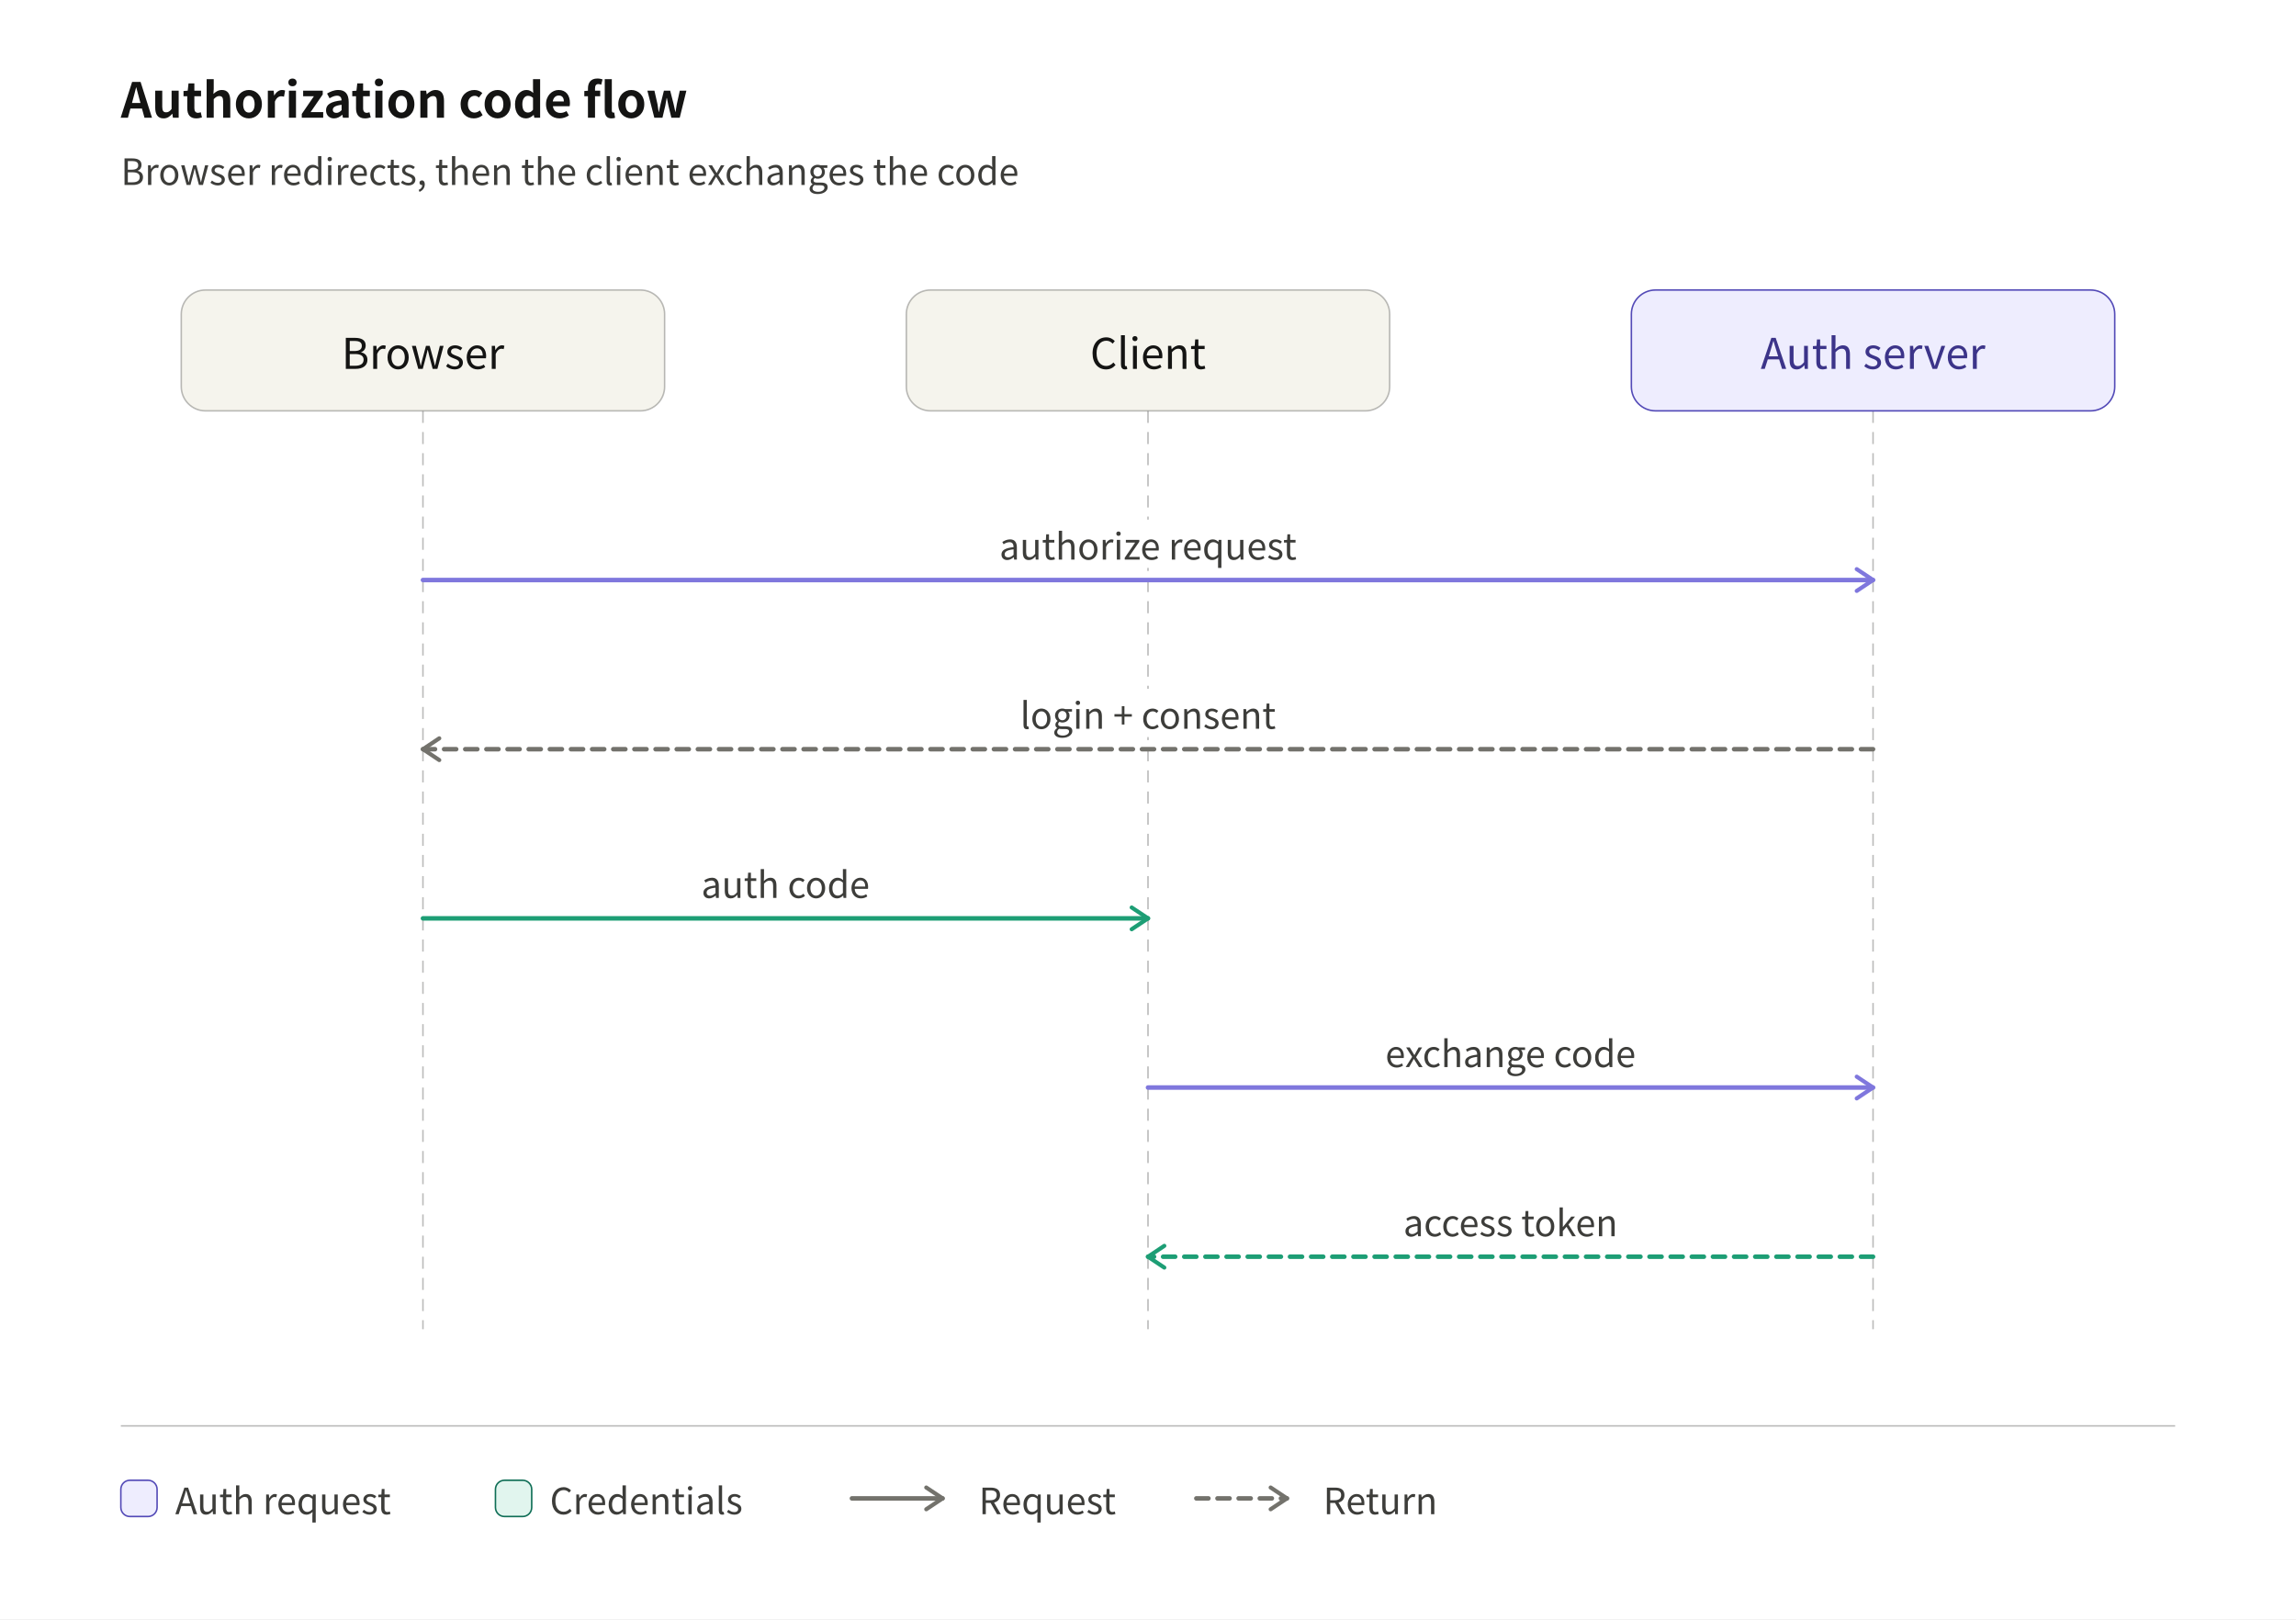
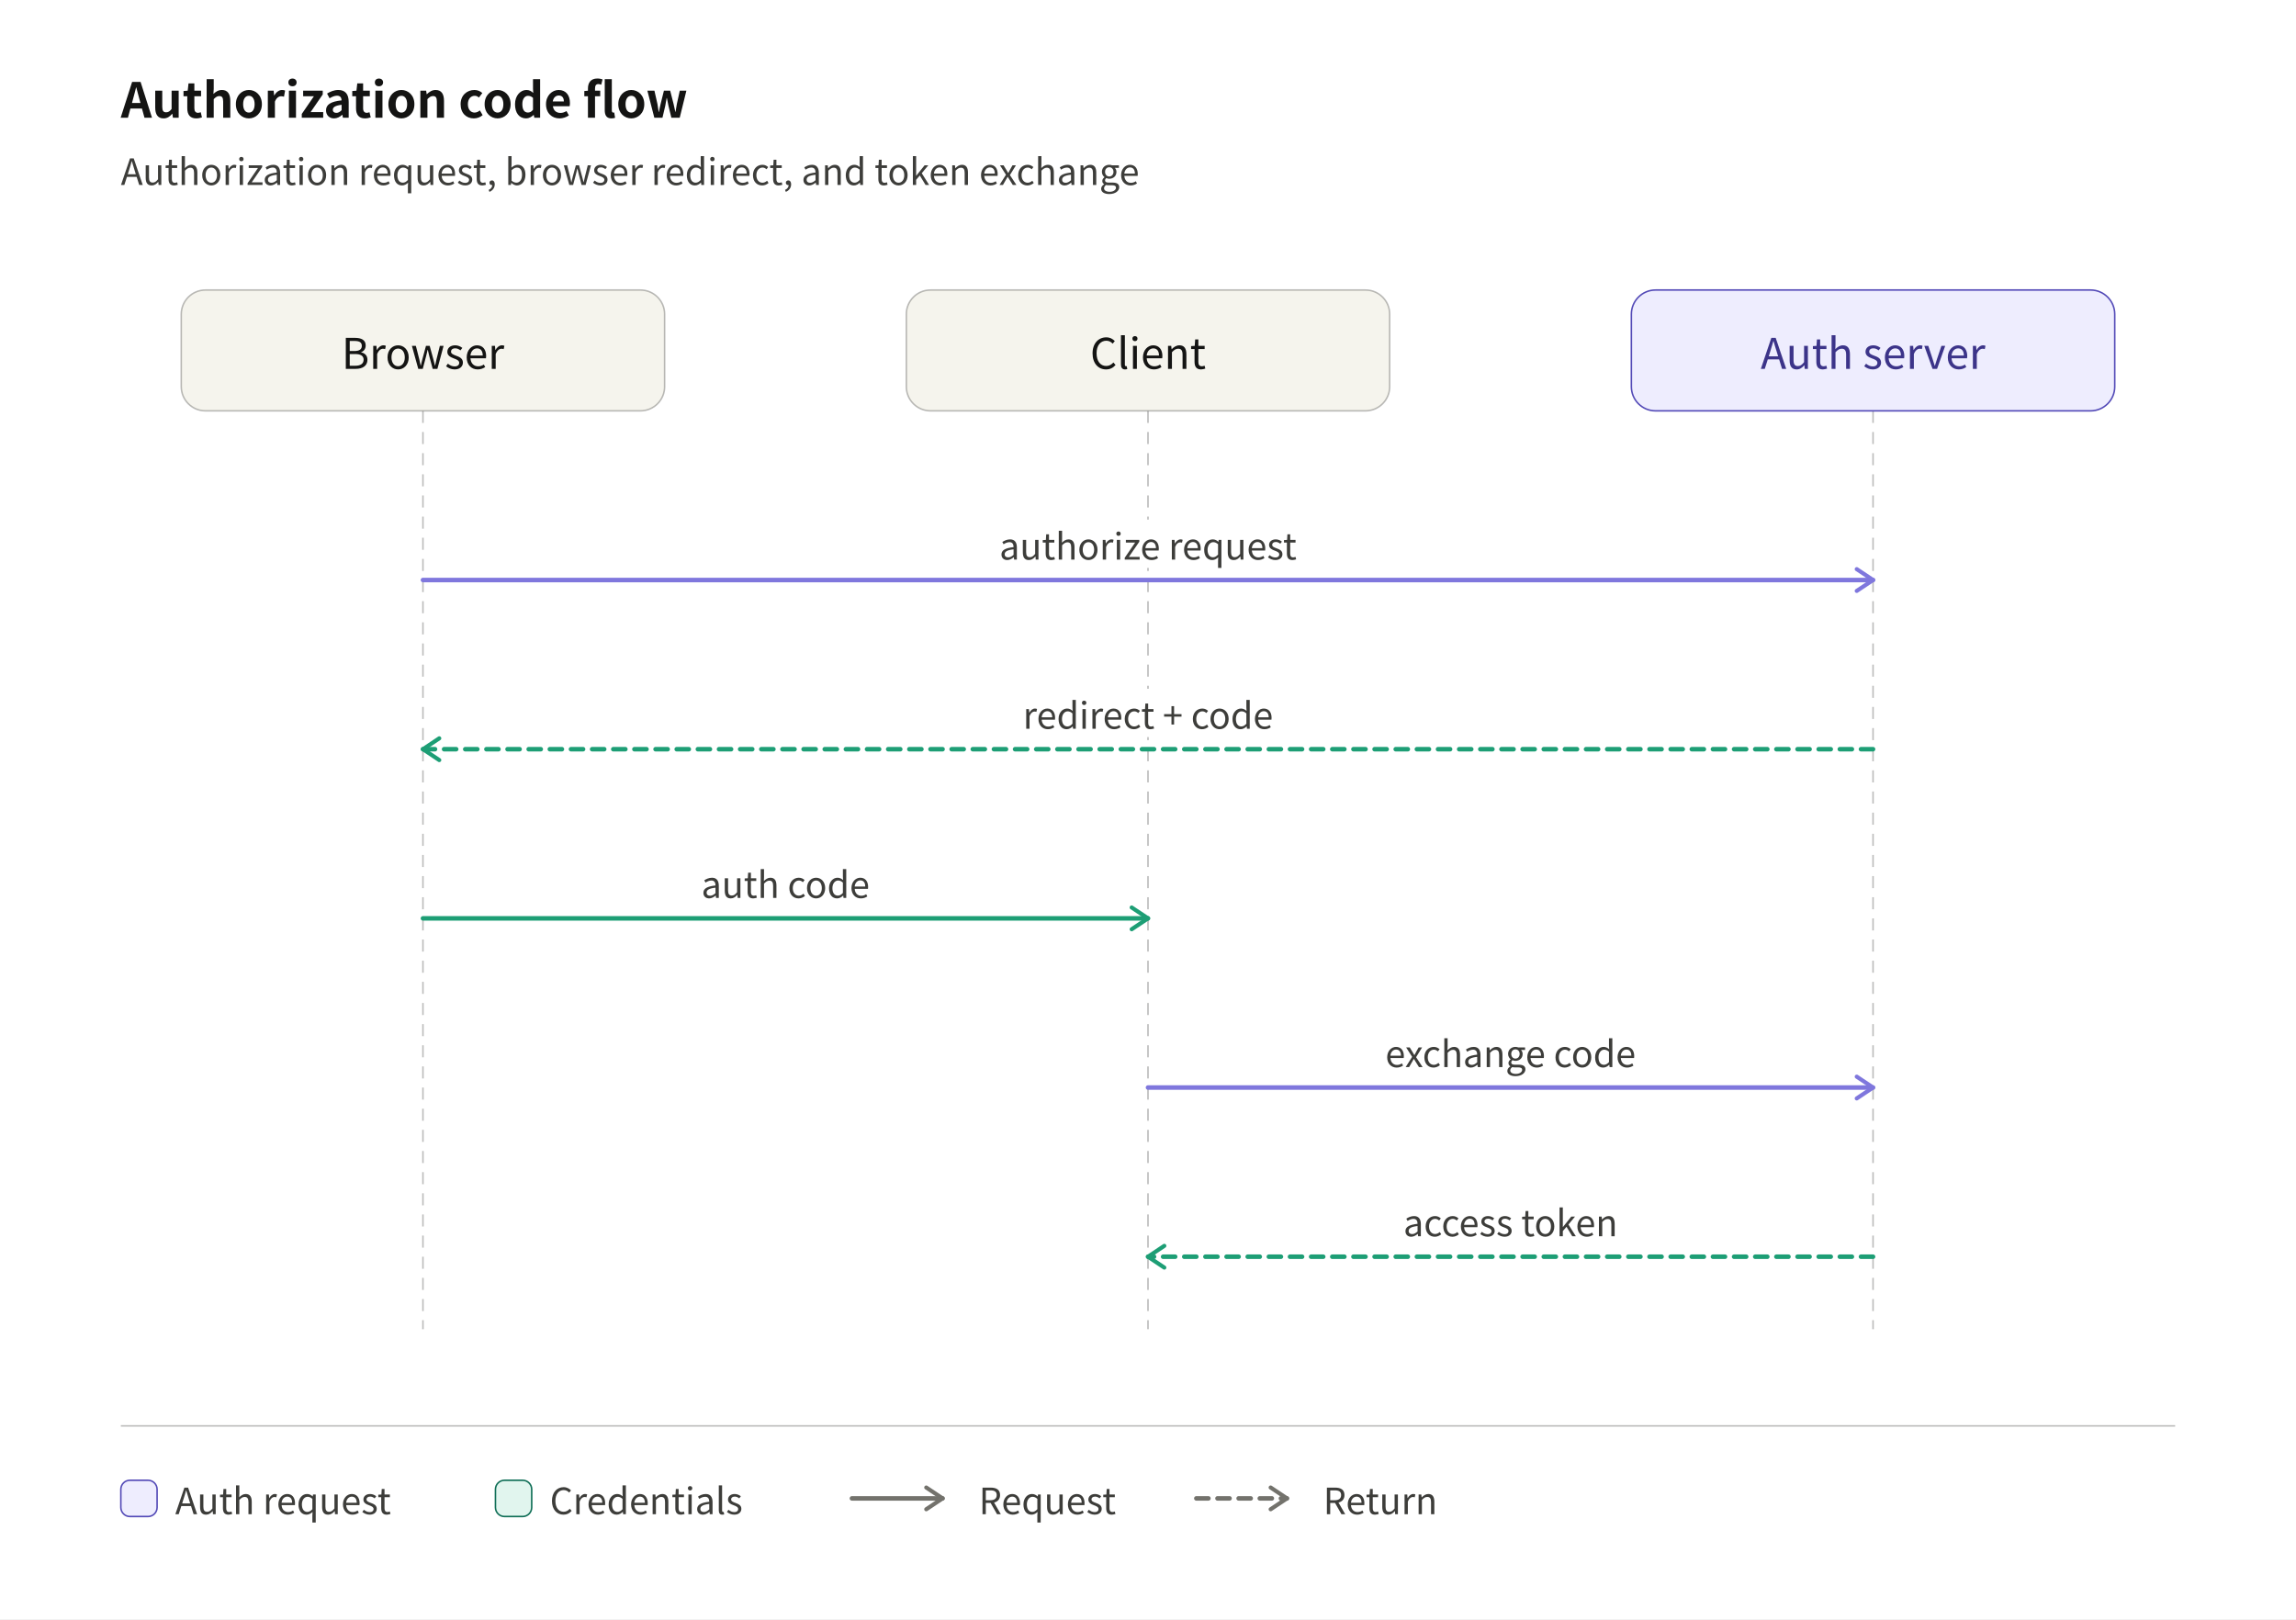
<svg xmlns="http://www.w3.org/2000/svg" viewBox="0 0 760 536" width="760" height="536" role="img">
  <style>text { font-family: 'Anthropic Sans', -apple-system, BlinkMacSystemFont, 'Segoe UI', 'PingFang SC', 'Microsoft YaHei', 'Hiragino Sans GB', 'Noto Sans CJK SC', sans-serif; }</style>
  <defs>
    <marker id="arrow" viewBox="0 0 10 10" refX="8" refY="5" markerWidth="6" markerHeight="6" orient="auto-start-reverse">
      <path d="M2 1L8 5L2 9" fill="none" stroke="context-stroke" stroke-width="1.5" stroke-linecap="round" stroke-linejoin="round" />
    </marker>
  </defs>
  <rect data-role="background" width="760" height="536" fill="#FFFFFF" />
  <line x1="140" y1="136" x2="140" y2="440" stroke="rgba(31,30,29,0.3)" stroke-width="0.5" stroke-dasharray="4 3" />
  <line x1="380" y1="136" x2="380" y2="440" stroke="rgba(31,30,29,0.3)" stroke-width="0.5" stroke-dasharray="4 3" />
  <line x1="620" y1="136" x2="620" y2="440" stroke="rgba(31,30,29,0.3)" stroke-width="0.5" stroke-dasharray="4 3" />
  <line data-role="connector" x1="140" y1="192" x2="620" y2="192" stroke="#7F77DD" stroke-width="1.5" stroke-linecap="round" marker-end="url(#arrow)" />
-   <line data-role="connector" x1="620" y1="248" x2="140" y2="248" stroke="#73726C" stroke-width="1.5" stroke-linecap="round" stroke-dasharray="4 3" marker-end="url(#arrow)" />
+   <line data-role="connector" x1="620" y1="248" x2="140" y2="248" stroke="#1D9E75" stroke-width="1.5" stroke-linecap="round" stroke-dasharray="4 3" marker-end="url(#arrow)" />
  <line data-role="connector" x1="140" y1="304" x2="380" y2="304" stroke="#1D9E75" stroke-width="1.5" stroke-linecap="round" marker-end="url(#arrow)" />
  <line data-role="connector" x1="380" y1="360" x2="620" y2="360" stroke="#7F77DD" stroke-width="1.5" stroke-linecap="round" marker-end="url(#arrow)" />
  <line data-role="connector" x1="620" y1="416" x2="380" y2="416" stroke="#1D9E75" stroke-width="1.5" stroke-linecap="round" stroke-dasharray="4 3" marker-end="url(#arrow)" />
  <rect x="318" y="172" width="125" height="16" rx="3" fill="#FFFFFF" />
  <rect x="325" y="228" width="111" height="16" rx="3" fill="#FFFFFF" />
  <rect x="225" y="284" width="70" height="16" rx="3" fill="#FFFFFF" />
  <rect x="451" y="340" width="97" height="16" rx="3" fill="#FFFFFF" />
  <rect x="455" y="396" width="90" height="16" rx="3" fill="#FFFFFF" />
  <rect data-role="node" x="60" y="96" width="160" height="40" rx="8" fill="#F5F4ED" stroke="rgba(31,30,29,0.3)" stroke-width="0.5" />
  <rect data-role="node" x="300" y="96" width="160" height="40" rx="8" fill="#F5F4ED" stroke="rgba(31,30,29,0.3)" stroke-width="0.5" />
  <rect data-role="node" x="540" y="96" width="160" height="40" rx="8" fill="#EEEDFE" stroke="#534AB7" stroke-width="0.5" />
  <text data-role="node-text" x="140" y="116" text-anchor="middle" dominant-baseline="central" font-size="14" font-weight="500" fill="#141413">Browser</text>
  <text data-role="node-text" x="380" y="116" text-anchor="middle" dominant-baseline="central" font-size="14" font-weight="500" fill="#141413">Client</text>
  <text data-role="node-text" x="620" y="116" text-anchor="middle" dominant-baseline="central" font-size="14" font-weight="500" fill="#3C3489">Auth server</text>
  <text data-role="diagram-title" x="40" y="32" text-anchor="start" dominant-baseline="central" font-size="16" font-weight="600" fill="#141413">Authorization code flow</text>
-   <text data-role="caption" x="40" y="56" text-anchor="start" dominant-baseline="central" font-size="12" font-weight="400" fill="#3D3D3A">Browser redirects, then the client exchanges the code</text>
+   <text data-role="caption" x="40" y="56" text-anchor="start" dominant-baseline="central" font-size="12" font-weight="400" fill="#3D3D3A">Authorization request, browser redirect, and token exchange</text>
  <text data-role="arrow-label" x="380" y="180" text-anchor="middle" dominant-baseline="central" font-size="12" fill="#3D3D3A">authorize request</text>
-   <text data-role="arrow-label" x="380" y="236" text-anchor="middle" dominant-baseline="central" font-size="12" fill="#3D3D3A">login + consent</text>
+   <text data-role="arrow-label" x="380" y="236" text-anchor="middle" dominant-baseline="central" font-size="12" fill="#3D3D3A">redirect + code</text>
  <text data-role="arrow-label" x="260" y="292" text-anchor="middle" dominant-baseline="central" font-size="12" fill="#3D3D3A">auth code</text>
  <text data-role="arrow-label" x="500" y="348" text-anchor="middle" dominant-baseline="central" font-size="12" fill="#3D3D3A">exchange code</text>
  <text data-role="arrow-label" x="500" y="404" text-anchor="middle" dominant-baseline="central" font-size="12" fill="#3D3D3A">access token</text>
  <line x1="40" y1="472" x2="720" y2="472" stroke="rgba(31,30,29,0.3)" stroke-width="0.5" />
  <rect x="40" y="490" width="12" height="12" rx="3" fill="#EEEDFE" stroke="#534AB7" stroke-width="0.5" />
  <text data-role="legend-label" x="58" y="496" text-anchor="start" dominant-baseline="central" font-size="12" font-weight="400" fill="#3D3D3A">Auth request</text>
  <rect x="164" y="490" width="12" height="12" rx="3" fill="#E1F5EE" stroke="#0F6E56" stroke-width="0.5" />
  <text data-role="legend-label" x="182" y="496" text-anchor="start" dominant-baseline="central" font-size="12" font-weight="400" fill="#3D3D3A">Credentials</text>
  <line x1="282" y1="496" x2="312" y2="496" stroke="#73726C" stroke-width="1.5" stroke-linecap="round" marker-end="url(#arrow)" />
  <text data-role="legend-label" x="324" y="496" text-anchor="start" dominant-baseline="central" font-size="12" font-weight="400" fill="#3D3D3A">Request</text>
  <line x1="396" y1="496" x2="426" y2="496" stroke="#73726C" stroke-width="1.5" stroke-linecap="round" stroke-dasharray="4 3" marker-end="url(#arrow)" />
  <text data-role="legend-label" x="438" y="496" text-anchor="start" dominant-baseline="central" font-size="12" font-weight="400" fill="#3D3D3A">Return</text>
</svg>
